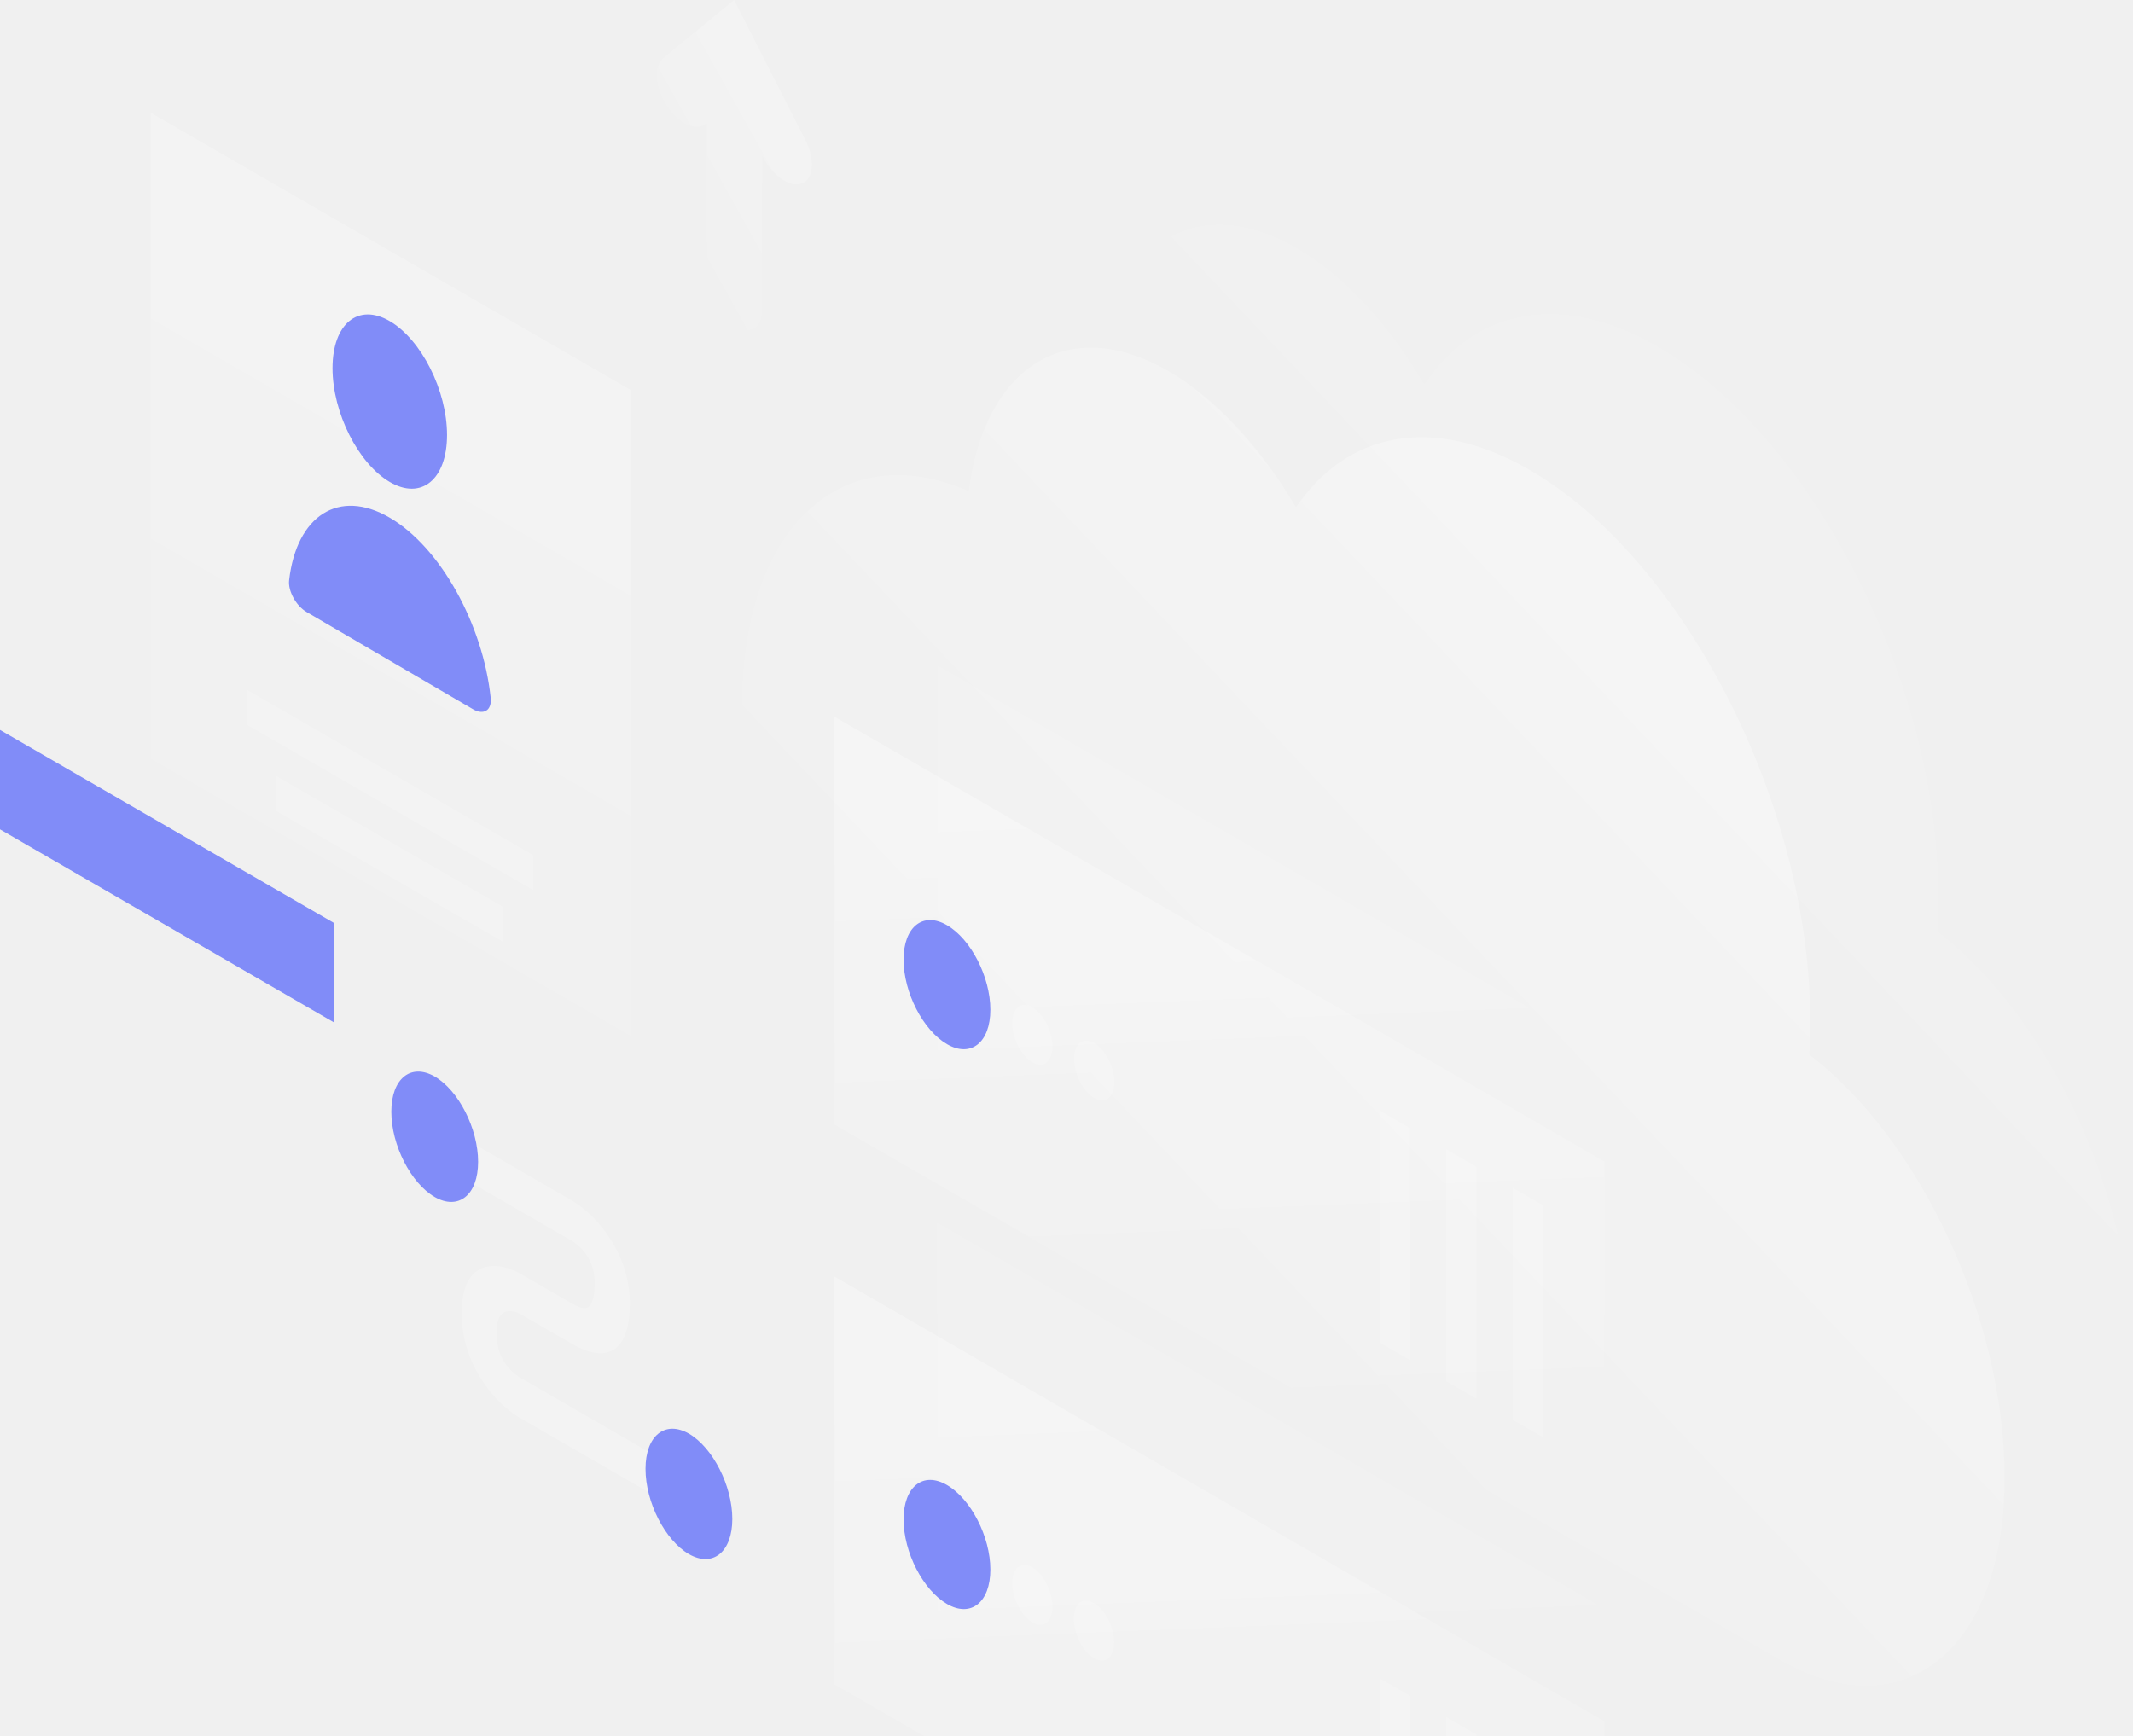
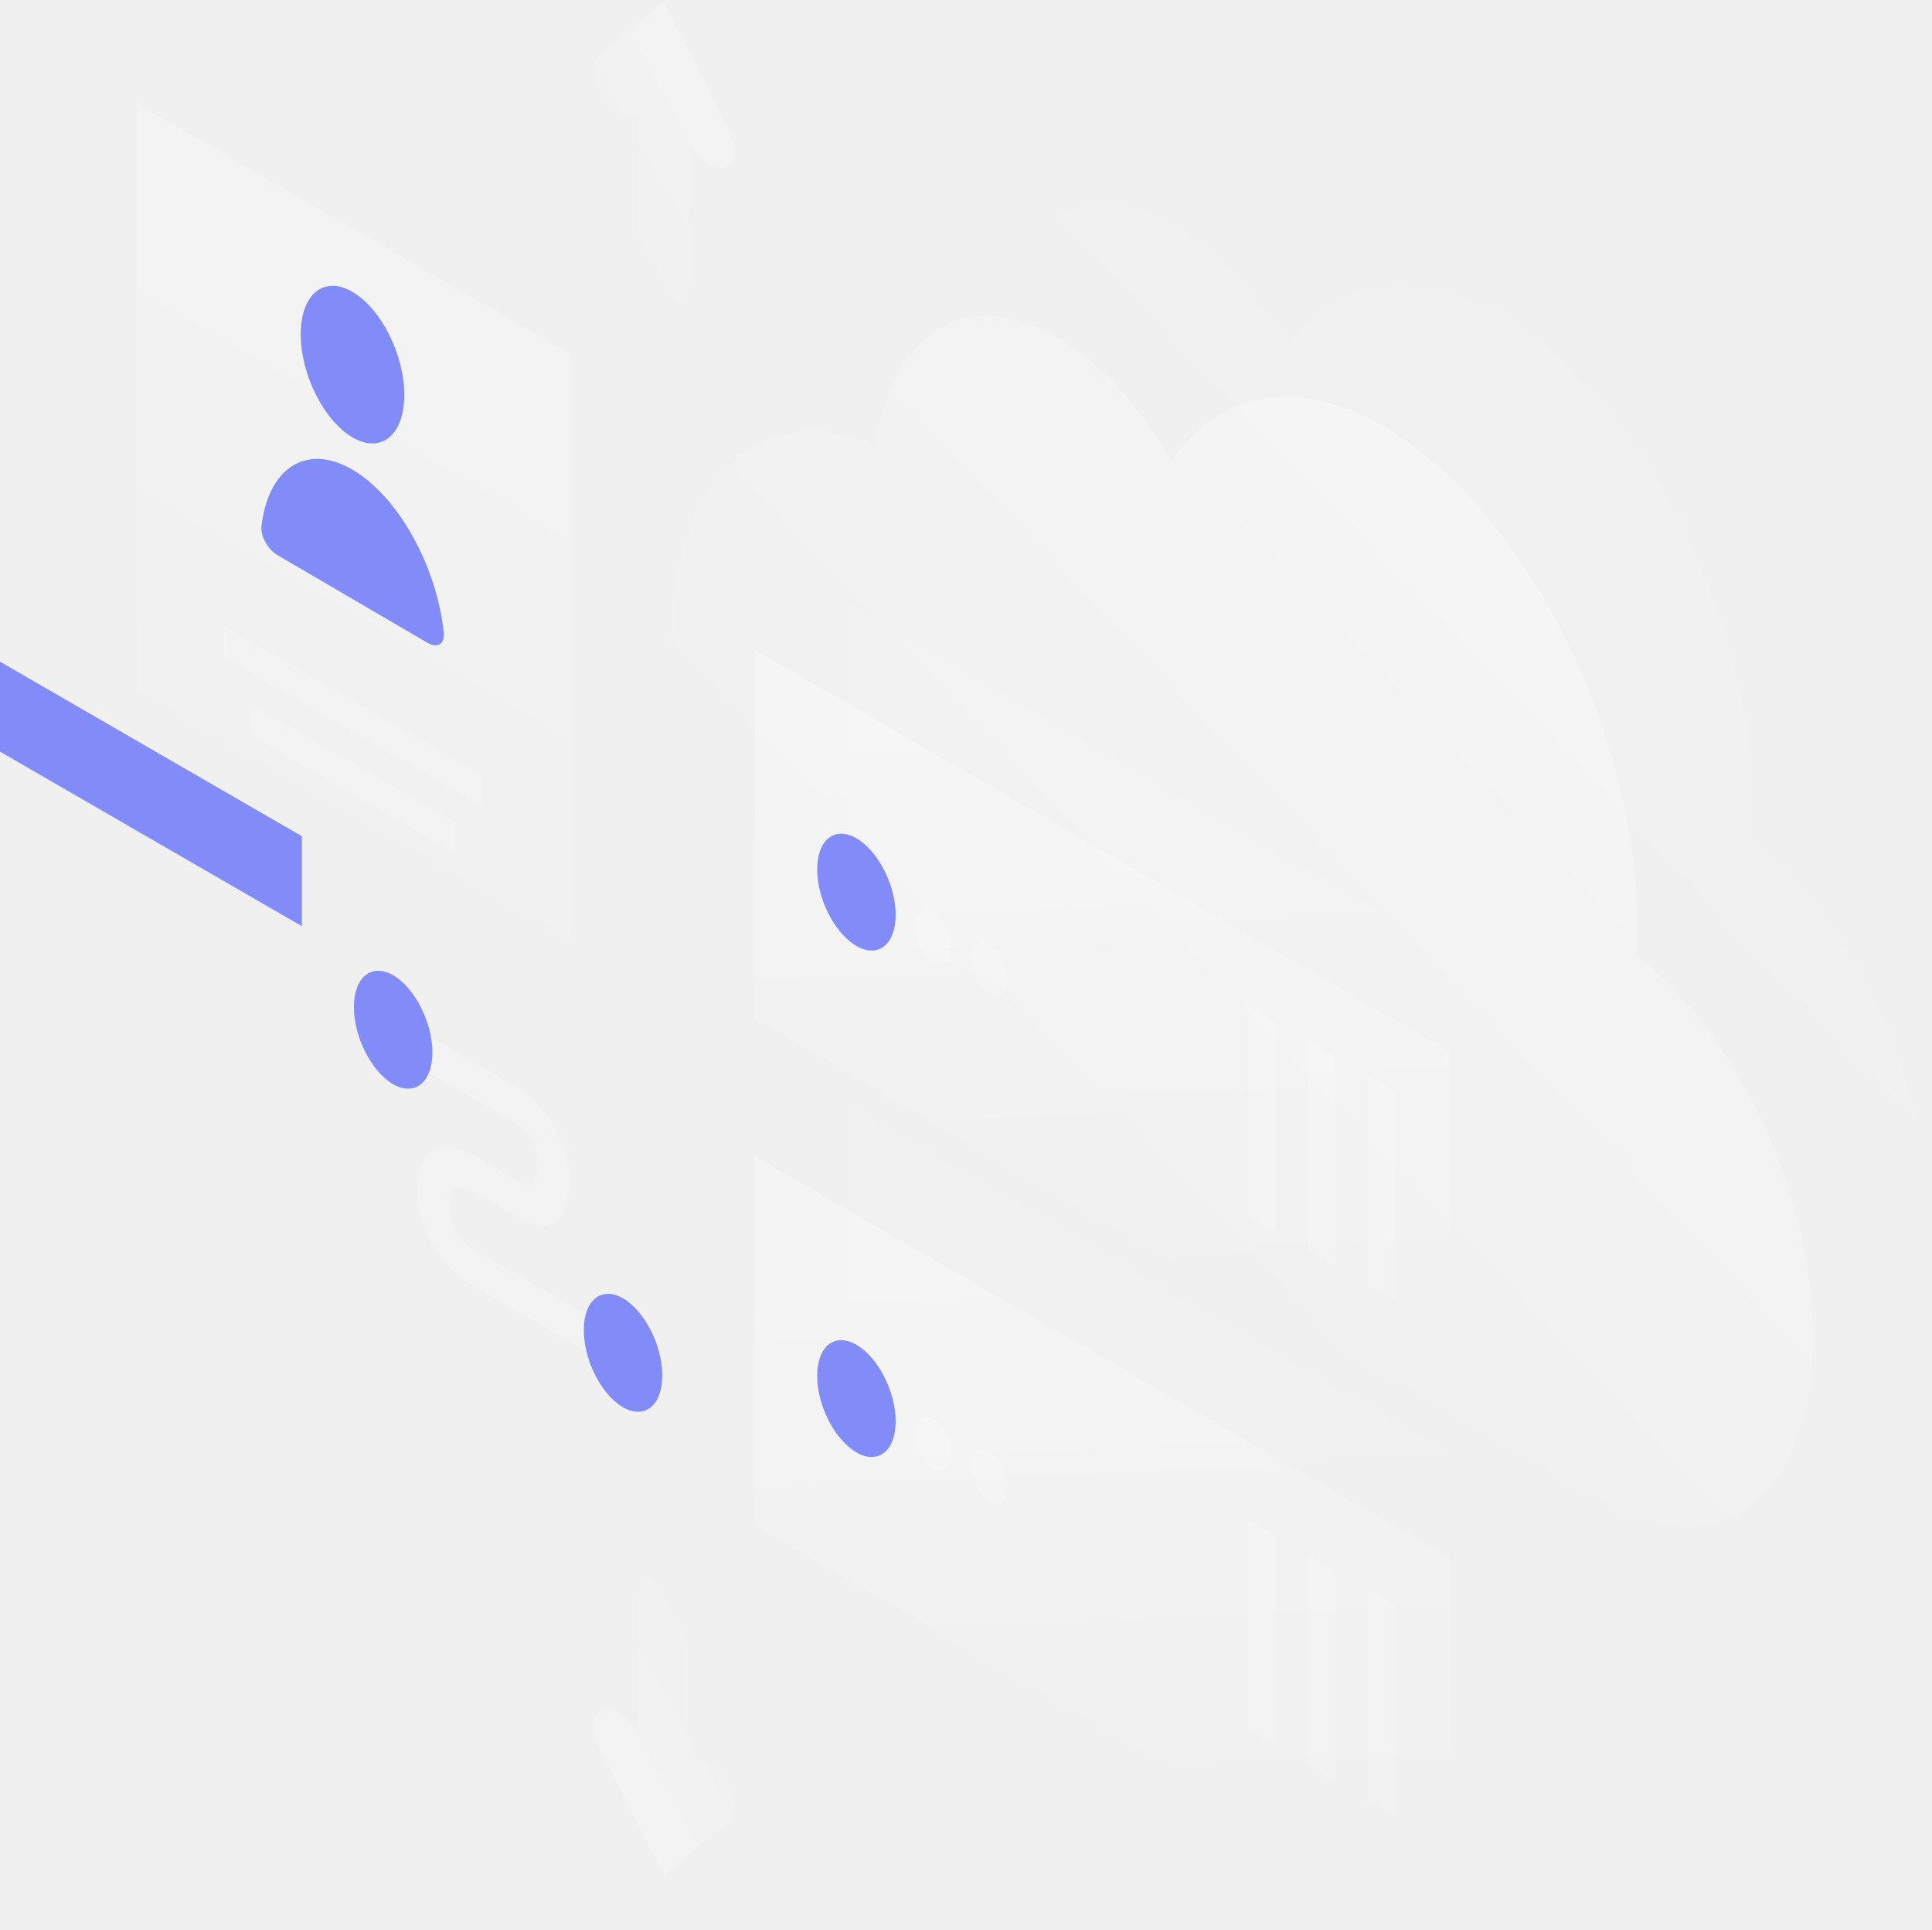
- <svg xmlns="http://www.w3.org/2000/svg" width="344" height="280" viewBox="0 0 344 280" fill="none">
-   <g clip-path="url(#clip0_2_2009)">
-     <path opacity="0.07" d="M312.652 144.756C312.652 146.621 312.611 148.486 312.486 150.226C330.293 163.778 344 192.828 344 218.398C344 246.247 327.726 259.383 307.641 247.78C307.6 247.738 307.558 247.738 307.517 247.697L181.338 174.884C181.297 174.842 181.255 174.842 181.172 174.801C158.603 161.747 140.3 125.817 140.3 94.528C140.3 65.229 156.367 50.352 176.949 59.344C179.475 39.245 192.933 30.584 209.166 39.991C216.952 44.508 224.116 52.424 229.706 61.956C237.822 49.896 251.654 46.829 267.307 55.863C292.361 70.285 312.652 110.11 312.652 144.756Z" fill="url(#paint0_linear_2_2009)" />
-     <path opacity="0.4" d="M291.947 164.648C291.947 166.513 291.905 168.378 291.781 170.118C309.588 183.67 323.295 212.72 323.295 238.29C323.295 266.139 307.02 279.276 286.936 267.672C286.895 267.631 286.853 267.631 286.812 267.589L160.633 194.776C160.592 194.735 160.55 194.735 160.467 194.693C137.898 181.639 119.595 145.709 119.595 114.42C119.595 85.121 135.662 70.244 156.244 79.237C158.769 59.137 172.228 50.476 188.461 59.883C196.247 64.401 203.41 72.316 209.001 81.847C217.117 69.788 230.949 66.721 246.602 75.756C271.656 90.177 291.947 130.003 291.947 164.648Z" fill="url(#paint1_linear_2_2009)" />
-     <path opacity="0.2" d="M92.18 200.122L72.966 189.016V182.509L92.18 193.616C93.755 194.528 96.032 196.351 97.978 199.169C100.09 202.194 101.581 206.007 101.581 210.151C101.581 214.71 100.422 217.32 98.185 218.066C96.115 218.771 93.672 217.569 92.139 216.699L84.23 212.14L84.188 212.099C83.526 211.684 82.449 211.312 81.579 211.56C80.876 211.767 80.088 212.472 80.088 214.999C80.088 217.528 80.876 219.102 81.538 220.014C82.367 221.174 83.443 222.003 84.105 222.335L84.188 222.376L108.331 236.342V242.849L84.313 228.965C82.656 228.095 80.296 226.272 78.225 223.371C75.989 220.221 74.416 216.201 74.457 211.726C74.457 207.292 75.989 205.012 78.225 204.39C80.296 203.811 82.656 204.639 84.313 205.675L92.139 210.193C93.257 210.855 94.127 211.146 94.665 210.938C95.08 210.814 95.908 210.193 95.908 206.877C95.908 204.764 95.204 203.354 94.583 202.401C93.837 201.324 92.802 200.495 92.18 200.122Z" fill="white" />
-     <path d="M77.108 187.399C77.108 192.745 73.96 195.274 70.109 193.077C66.257 190.839 63.111 184.706 63.111 179.318C63.111 173.972 66.257 171.444 70.109 173.641C73.96 175.878 77.108 182.053 77.108 187.399Z" fill="url(#paint2_linear_2_2009)" />
-     <path d="M118.104 245.004C118.104 250.35 114.957 252.877 111.106 250.681C107.254 248.443 104.107 242.31 104.107 236.922C104.107 231.576 107.254 229.048 111.106 231.245C114.957 233.483 118.104 239.658 118.104 245.004Z" fill="url(#paint3_linear_2_2009)" />
-     <path opacity="0.07" d="M151.191 107.334L275.382 179.069V244.838L151.149 173.102L151.191 107.334Z" fill="url(#paint4_linear_2_2009)" />
-     <path opacity="0.3" d="M134.585 115.622L258.776 187.358V253.126L134.585 181.39V115.622Z" fill="url(#paint5_linear_2_2009)" />
-     <path d="M145.724 154.785C145.724 160.089 148.871 166.182 152.723 168.419C156.574 170.657 159.721 168.171 159.721 162.866C159.721 157.562 156.574 151.47 152.723 149.232C148.871 146.994 145.724 149.48 145.724 154.785Z" fill="url(#paint6_linear_2_2009)" />
-     <path opacity="0.15" d="M163.242 165.021C163.242 167.466 164.691 170.326 166.514 171.362C168.294 172.398 169.744 171.238 169.744 168.792C169.744 166.347 168.294 163.488 166.472 162.452C164.691 161.416 163.242 162.576 163.242 165.021Z" fill="white" />
-     <path opacity="0.15" d="M173.222 170.781C173.222 173.226 174.671 176.086 176.493 177.122C178.274 178.158 179.724 176.997 179.724 174.552C179.724 172.108 178.274 169.248 176.452 168.212C174.671 167.176 173.222 168.336 173.222 170.781Z" fill="white" />
-     <path opacity="0.15" d="M227.428 181.97V219.392L222.542 216.575V179.152L227.428 181.97Z" fill="white" />
-     <path opacity="0.15" d="M238.112 188.187V225.608L233.226 222.791V185.368L238.112 188.187Z" fill="white" />
-     <path opacity="0.15" d="M248.837 194.403V231.825L243.951 229.007V191.585L248.837 194.403Z" fill="white" />
-     <path opacity="0.07" d="M151.149 197.221L275.341 268.956V334.725L151.149 262.989V197.221Z" fill="url(#paint7_linear_2_2009)" />
-     <path opacity="0.3" d="M134.585 205.924L258.776 277.66V343.428L134.585 271.692V205.924Z" fill="url(#paint8_linear_2_2009)" />
-     <path d="M145.724 245.086C145.724 250.391 148.871 256.483 152.723 258.721C156.574 260.959 159.721 258.472 159.721 253.167C159.721 247.863 156.574 241.771 152.723 239.533C148.871 237.295 145.724 239.782 145.724 245.086Z" fill="url(#paint9_linear_2_2009)" />
-     <path opacity="0.15" d="M163.242 255.364C163.242 257.809 164.691 260.668 166.514 261.704C168.294 262.74 169.744 261.58 169.744 259.135C169.744 256.69 168.294 253.831 166.472 252.795C164.691 251.759 163.242 252.877 163.242 255.364Z" fill="white" />
-     <path opacity="0.15" d="M173.18 261.124C173.18 263.569 174.63 266.429 176.452 267.465C178.233 268.501 179.682 267.341 179.682 264.895C179.682 262.45 178.233 259.591 176.411 258.555C174.63 257.477 173.18 258.638 173.18 261.124Z" fill="white" />
-     <path opacity="0.15" d="M227.428 273.557V310.979L222.542 308.16V270.739L227.428 273.557Z" fill="white" />
-     <path opacity="0.15" d="M238.112 279.773V317.195L233.226 314.377V276.955L238.112 279.773Z" fill="white" />
-     <path opacity="0.3" d="M24.308 18.193L101.705 62.908V206.421L24.308 161.664V18.193Z" fill="url(#paint10_linear_2_2009)" />
-     <path d="M72.096 70.16C72.096 77.33 67.955 80.728 62.862 77.745C57.768 74.761 53.627 66.555 53.627 59.386C53.627 52.217 57.768 48.818 62.862 51.802C67.955 54.786 72.096 62.992 72.096 70.16Z" fill="url(#paint11_linear_2_2009)" />
-     <path d="M62.862 83.505C54.621 78.698 47.829 83.215 46.628 93.575C46.421 95.357 47.788 97.761 49.444 98.714L76.32 114.421C77.976 115.374 79.343 114.628 79.136 112.556C77.893 100.745 71.061 88.312 62.862 83.505Z" fill="url(#paint12_linear_2_2009)" />
-     <path opacity="0.15" d="M39.837 111.271L85.969 137.918V143.554L39.837 116.907V111.271Z" fill="white" />
-     <path opacity="0.15" d="M44.517 125.154L81.083 146.248V151.884L44.517 130.79V125.154Z" fill="white" />
-     <path d="M53.834 148.859L0 117.736V133.774L53.834 164.897V148.859Z" fill="url(#paint13_linear_2_2009)" />
-     <path opacity="0.2" d="M118.394 0L129.906 22.627C131.48 25.735 131.231 28.843 129.326 29.589C127.421 30.335 124.606 28.388 123.032 25.279L122.908 24.989V50.103C122.908 52.963 120.92 54.123 118.436 52.714C115.951 51.263 113.963 47.824 113.963 44.964V19.851L113.839 19.975C112.265 21.26 109.408 19.933 107.544 16.991C105.639 14.049 105.391 10.65 106.965 9.366L118.394 0Z" fill="url(#paint14_linear_2_2009)" />
-     <path opacity="0.2" d="M118.394 334.103L106.882 311.476C105.308 308.368 105.556 305.26 107.461 304.514C109.366 303.768 112.182 305.715 113.756 308.824L113.88 309.113V284C113.88 281.141 115.868 279.98 118.353 281.389C120.837 282.84 122.825 286.28 122.825 289.139V314.252L122.949 314.128C124.523 312.844 127.38 314.17 129.244 317.112C131.149 320.054 131.397 323.453 129.824 324.737L118.394 334.103Z" fill="url(#paint15_linear_2_2009)" />
+ <svg xmlns="http://www.w3.org/2000/svg" width="626" height="625" viewBox="0 0 626 625" fill="none">
+   <g clip-path="url(#clip0_2_1714)">
+     <path opacity="0.07" d="M568.081 263.448C568.081 266.836 568.006 270.225 567.781 273.387C600.135 298.01 625.04 350.795 625.04 397.253C625.04 447.855 595.47 471.724 558.977 450.641C558.902 450.565 558.826 450.565 558.751 450.49L329.488 318.191C329.412 318.115 329.337 318.115 329.186 318.04C288.179 294.321 254.922 229.037 254.922 172.186C254.922 118.949 284.116 91.918 321.512 108.257C326.101 71.738 350.555 56 380.05 73.093C394.196 81.301 407.213 95.683 417.371 113.002C432.118 91.089 457.25 85.517 485.69 101.932C531.212 128.137 568.081 200.498 568.081 263.448Z" fill="url(#paint0_linear_2_1714)" />
+     <path opacity="0.4" d="M530.46 299.591C530.46 302.979 530.385 306.369 530.16 309.53C562.514 334.154 587.419 386.938 587.419 433.398C587.419 483.998 557.849 507.868 521.356 486.784C521.281 486.709 521.205 486.709 521.13 486.633L291.867 354.334C291.792 354.259 291.716 354.259 291.565 354.183C250.558 330.464 217.301 265.18 217.301 208.329C217.301 155.094 246.496 128.061 283.891 144.401C288.48 107.881 312.934 92.144 342.429 109.237C356.575 117.445 369.592 131.826 379.75 149.145C394.497 127.233 419.629 121.661 448.07 138.076C493.592 164.28 530.46 236.642 530.46 299.591Z" fill="url(#paint1_linear_2_1714)" />
+     <path opacity="0.2" d="M167.49 364.047L132.578 343.867V332.045L167.49 352.226C170.35 353.882 174.488 357.195 178.024 362.316C181.862 367.812 184.57 374.74 184.57 382.269C184.57 390.553 182.464 395.296 178.401 396.651C174.638 397.932 170.199 395.747 167.415 394.167L153.043 385.884L152.968 385.808C151.764 385.055 149.808 384.378 148.228 384.83C146.949 385.206 145.519 386.486 145.519 391.079C145.519 395.673 146.949 398.534 148.153 400.19C149.658 402.298 151.614 403.804 152.818 404.408L152.968 404.482L196.835 429.858V441.68L153.194 416.455C150.184 414.874 145.895 411.561 142.134 406.29C138.07 400.567 135.211 393.263 135.286 385.131C135.286 377.074 138.07 372.932 142.134 371.803C145.895 370.749 150.184 372.255 153.194 374.137L167.415 382.345C169.446 383.549 171.027 384.077 172.005 383.7C172.757 383.474 174.262 382.345 174.262 376.321C174.262 372.481 172.983 369.92 171.855 368.189C170.5 366.231 168.619 364.725 167.49 364.047Z" fill="white" />
+     <path d="M140.103 340.93C140.103 350.644 134.384 355.237 127.386 351.246C120.388 347.181 114.67 336.036 114.67 326.247C114.67 316.534 120.388 311.94 127.386 315.932C134.384 319.997 140.103 331.217 140.103 340.93Z" fill="url(#paint2_linear_2_1714)" />
+     <path d="M214.593 445.596C214.593 455.309 208.874 459.902 201.876 455.912C194.878 451.845 189.16 440.702 189.16 430.912C189.16 421.198 194.878 416.606 201.876 420.596C208.874 424.663 214.593 435.882 214.593 445.596Z" fill="url(#paint3_linear_2_1714)" />
+     <path opacity="0.07" d="M274.711 195.453L500.363 325.795V445.294L274.635 314.952L274.711 195.453Z" fill="url(#paint4_linear_2_1714)" />
+     <path opacity="0.3" d="M244.538 210.513L470.19 340.855V460.354L244.538 330.012V210.513Z" fill="url(#paint5_linear_2_1714)" />
+     <path d="M264.778 281.671C264.778 291.309 270.496 302.378 277.494 306.444C284.491 310.51 290.21 305.992 290.21 296.354C290.21 286.716 284.491 275.647 277.494 271.581C270.496 267.514 264.778 272.032 264.778 281.671Z" fill="url(#paint6_linear_2_1714)" />
+     <path opacity="0.15" d="M296.607 300.269C296.607 304.712 299.24 309.908 302.552 311.79C305.787 313.673 308.42 311.565 308.42 307.122C308.42 302.679 305.787 297.483 302.476 295.601C299.24 293.718 296.607 295.826 296.607 300.269Z" fill="white" />
+     <path opacity="0.15" d="M314.74 310.736C314.74 315.178 317.374 320.373 320.684 322.256C323.919 324.138 326.554 322.03 326.554 317.587C326.554 313.145 323.919 307.95 320.609 306.067C317.374 304.185 314.74 306.293 314.74 310.736Z" fill="white" />
+     <path opacity="0.15" d="M413.232 331.066V399.061L404.353 393.941V325.946L413.232 331.066Z" fill="white" />
+     <path opacity="0.15" d="M432.644 342.361V410.355L423.766 405.235V337.24L432.644 342.361Z" fill="white" />
+     <path opacity="0.15" d="M452.132 353.656V421.651L443.253 416.53V348.536L452.132 353.656Z" fill="white" />
+     <path opacity="0.07" d="M274.635 358.775L500.288 489.118V608.617L274.635 478.275V358.775Z" fill="url(#paint7_linear_2_1714)" />
+     <path opacity="0.3" d="M244.538 374.589L470.19 504.931V624.43L244.538 494.088V374.589Z" fill="url(#paint8_linear_2_1714)" />
+     <path d="M264.778 445.746C264.778 455.384 270.496 466.453 277.494 470.519C284.491 474.586 290.21 470.067 290.21 460.429C290.21 450.791 284.491 439.722 277.494 435.657C270.496 431.59 264.778 436.108 264.778 445.746Z" fill="url(#paint9_linear_2_1714)" />
+     <path opacity="0.15" d="M296.607 464.421C296.607 468.863 299.24 474.058 302.552 475.941C305.787 477.823 308.42 475.715 308.42 471.272C308.42 466.829 305.787 461.635 302.476 459.752C299.24 457.87 296.607 459.902 296.607 464.421Z" fill="white" />
+     <path opacity="0.15" d="M314.664 474.886C314.664 479.329 317.299 484.525 320.609 486.407C323.845 488.29 326.478 486.182 326.478 481.739C326.478 477.296 323.845 472.101 320.534 470.218C317.299 468.26 314.664 470.368 314.664 474.886Z" fill="white" />
+     <path opacity="0.15" d="M413.232 497.476V565.471L404.353 560.35V492.356L413.232 497.476Z" fill="white" />
+     <path opacity="0.15" d="M432.644 508.772V576.766L423.766 571.646V503.651L432.644 508.772Z" fill="white" />
+     <path opacity="0.15" d="M452.132 520.066V588.06L443.253 582.94V514.946L452.132 520.066Z" fill="white" />
+     <path opacity="0.3" d="M44.167 33.486L184.796 114.733V375.492L44.167 294.17V33.486Z" fill="url(#paint10_linear_2_1714)" />
+     <path d="M130.997 127.91C130.997 140.937 123.473 147.112 114.218 141.69C104.963 136.268 97.439 121.359 97.439 108.333C97.439 95.306 104.963 89.132 114.218 94.553C123.473 99.975 130.997 114.884 130.997 127.91Z" fill="url(#paint11_linear_2_1714)" />
+     <path d="M114.218 152.156C99.245 143.423 86.905 151.629 84.723 170.454C84.347 173.692 86.829 178.06 89.839 179.791L138.672 208.33C141.681 210.062 144.165 208.706 143.788 204.941C141.53 183.481 129.116 160.891 114.218 152.156Z" fill="url(#paint12_linear_2_1714)" />
+     <path opacity="0.15" d="M72.384 202.607L156.204 251.024V261.264L72.384 212.848V202.607Z" fill="white" />
+     <path opacity="0.15" d="M80.886 227.832L147.325 266.159V276.399L80.886 238.072V227.832Z" fill="white" />
+     <path d="M97.815 270.903L0 214.354V243.495L97.815 300.044V270.903Z" fill="url(#paint13_linear_2_1714)" />
+     <path opacity="0.2" d="M215.119 0.43L236.036 41.543C238.895 47.19 238.444 52.838 234.983 54.193C231.522 55.549 226.406 52.01 223.546 46.362L223.32 45.835V91.466C223.32 96.662 219.709 98.77 215.195 96.21C210.68 93.574 207.068 87.325 207.068 82.129V36.498L206.842 36.724C203.984 39.058 198.792 36.649 195.406 31.302C191.944 25.956 191.493 19.782 194.352 17.448L215.119 0.43Z" fill="url(#paint14_linear_2_1714)" />
+     <path opacity="0.2" d="M215.119 607.487L194.202 566.374C191.342 560.727 191.794 555.08 195.255 553.725C198.716 552.369 203.833 555.908 206.692 561.556L206.917 562.082V516.451C206.917 511.256 210.529 509.147 215.044 511.708C219.559 514.343 223.17 520.593 223.17 525.788V571.419L223.396 571.193C226.255 568.86 231.447 571.269 234.833 576.615C238.294 581.962 238.746 588.136 235.887 590.47L215.119 607.487Z" fill="url(#paint15_linear_2_1714)" />
  </g>
  <defs>
-     <linearGradient id="paint0_linear_2_2009" x1="336.592" y1="65.616" x2="208.365" y2="187.152" gradientUnits="userSpaceOnUse">
+     <linearGradient id="paint0_linear_2_1714" x1="611.58" y1="119.654" x2="378.594" y2="340.481" gradientUnits="userSpaceOnUse">
      <stop stop-color="white" />
      <stop offset="1" stop-color="white" stop-opacity="0" />
    </linearGradient>
-     <linearGradient id="paint1_linear_2_2009" x1="315.882" y1="85.509" x2="187.656" y2="207.045" gradientUnits="userSpaceOnUse">
+     <linearGradient id="paint1_linear_2_1714" x1="573.951" y1="155.798" x2="340.966" y2="376.625" gradientUnits="userSpaceOnUse">
      <stop stop-color="white" />
      <stop offset="1" stop-color="white" stop-opacity="0" />
    </linearGradient>
-     <linearGradient id="paint2_linear_2_2009" x1="77.108" y1="183.485" x2="63.111" y2="183.485" gradientUnits="userSpaceOnUse">
+     <linearGradient id="paint2_linear_2_1714" x1="140.103" y1="333.819" x2="114.67" y2="333.819" gradientUnits="userSpaceOnUse">
      <stop stop-color="#818CF8" />
      <stop offset="1" stop-color="#818CF8" />
    </linearGradient>
-     <linearGradient id="paint3_linear_2_2009" x1="118.104" y1="241.09" x2="104.107" y2="241.09" gradientUnits="userSpaceOnUse">
+     <linearGradient id="paint3_linear_2_1714" x1="214.593" y1="438.484" x2="189.16" y2="438.484" gradientUnits="userSpaceOnUse">
      <stop stop-color="#818CF8" />
      <stop offset="1" stop-color="#818CF8" />
    </linearGradient>
-     <linearGradient id="paint4_linear_2_2009" x1="210.727" y1="112.593" x2="215.361" y2="228.928" gradientUnits="userSpaceOnUse">
+     <linearGradient id="paint4_linear_2_1714" x1="382.886" y1="205.009" x2="391.306" y2="416.386" gradientUnits="userSpaceOnUse">
      <stop stop-color="white" />
      <stop offset="1" stop-color="white" stop-opacity="0" />
    </linearGradient>
-     <linearGradient id="paint5_linear_2_2009" x1="194.162" y1="120.881" x2="198.796" y2="237.216" gradientUnits="userSpaceOnUse">
+     <linearGradient id="paint5_linear_2_1714" x1="352.788" y1="220.069" x2="361.208" y2="431.446" gradientUnits="userSpaceOnUse">
      <stop stop-color="white" />
      <stop offset="1" stop-color="white" stop-opacity="0" />
    </linearGradient>
-     <linearGradient id="paint6_linear_2_2009" x1="159.721" y1="158.951" x2="145.724" y2="158.951" gradientUnits="userSpaceOnUse">
+     <linearGradient id="paint6_linear_2_1714" x1="290.21" y1="289.24" x2="264.778" y2="289.24" gradientUnits="userSpaceOnUse">
      <stop stop-color="#818CF8" />
      <stop offset="1" stop-color="#818CF8" />
    </linearGradient>
-     <linearGradient id="paint7_linear_2_2009" x1="210.718" y1="202.494" x2="215.352" y2="318.828" gradientUnits="userSpaceOnUse">
+     <linearGradient id="paint7_linear_2_1714" x1="382.87" y1="368.357" x2="391.29" y2="579.734" gradientUnits="userSpaceOnUse">
      <stop stop-color="white" />
      <stop offset="1" stop-color="white" stop-opacity="0" />
    </linearGradient>
-     <linearGradient id="paint8_linear_2_2009" x1="194.153" y1="211.197" x2="198.787" y2="327.531" gradientUnits="userSpaceOnUse">
+     <linearGradient id="paint8_linear_2_1714" x1="352.772" y1="384.17" x2="361.192" y2="595.546" gradientUnits="userSpaceOnUse">
      <stop stop-color="white" />
      <stop offset="1" stop-color="white" stop-opacity="0" />
    </linearGradient>
-     <linearGradient id="paint9_linear_2_2009" x1="159.721" y1="249.252" x2="145.724" y2="249.252" gradientUnits="userSpaceOnUse">
+     <linearGradient id="paint9_linear_2_1714" x1="290.21" y1="453.316" x2="264.778" y2="453.316" gradientUnits="userSpaceOnUse">
      <stop stop-color="#818CF8" />
      <stop offset="1" stop-color="#818CF8" />
    </linearGradient>
-     <linearGradient id="paint10_linear_2_2009" x1="110" y1="30.806" x2="41.218" y2="149.882" gradientUnits="userSpaceOnUse">
+     <linearGradient id="paint10_linear_2_1714" x1="199.867" y1="56.404" x2="74.892" y2="272.761" gradientUnits="userSpaceOnUse">
      <stop stop-color="white" />
      <stop offset="1" stop-color="white" stop-opacity="0" />
    </linearGradient>
-     <linearGradient id="paint11_linear_2_2009" x1="72.096" y1="64.943" x2="53.627" y2="64.943" gradientUnits="userSpaceOnUse">
+     <linearGradient id="paint11_linear_2_1714" x1="130.997" y1="118.429" x2="97.439" y2="118.429" gradientUnits="userSpaceOnUse">
      <stop stop-color="#818CF8" />
      <stop offset="1" stop-color="#818CF8" />
    </linearGradient>
-     <linearGradient id="paint12_linear_2_2009" x1="79.157" y1="98.406" x2="46.608" y2="98.406" gradientUnits="userSpaceOnUse">
+     <linearGradient id="paint12_linear_2_1714" x1="143.826" y1="179.232" x2="84.685" y2="179.232" gradientUnits="userSpaceOnUse">
      <stop stop-color="#818CF8" />
      <stop offset="1" stop-color="#818CF8" />
    </linearGradient>
-     <linearGradient id="paint13_linear_2_2009" x1="53.834" y1="141.6" x2="0" y2="141.6" gradientUnits="userSpaceOnUse">
+     <linearGradient id="paint13_linear_2_1714" x1="97.815" y1="257.714" x2="0" y2="257.714" gradientUnits="userSpaceOnUse">
      <stop stop-color="#818CF8" />
      <stop offset="1" stop-color="#818CF8" />
    </linearGradient>
-     <linearGradient id="paint14_linear_2_2009" x1="126.586" y1="22.824" x2="105.575" y2="34.528" gradientUnits="userSpaceOnUse">
+     <linearGradient id="paint14_linear_2_1714" x1="230.004" y1="41.901" x2="191.827" y2="63.167" gradientUnits="userSpaceOnUse">
      <stop stop-color="white" />
      <stop offset="1" stop-color="white" stop-opacity="0" />
    </linearGradient>
-     <linearGradient id="paint15_linear_2_2009" x1="110.18" y1="311.294" x2="131.191" y2="299.59" gradientUnits="userSpaceOnUse">
+     <linearGradient id="paint15_linear_2_1714" x1="200.194" y1="566.044" x2="238.371" y2="544.778" gradientUnits="userSpaceOnUse">
      <stop stop-color="white" />
      <stop offset="1" stop-color="white" stop-opacity="0" />
    </linearGradient>
-     <clipPath id="clip0_2_2009">
-       <rect width="344" height="343.428" fill="white" />
+     <clipPath id="clip0_2_1714">
+       <rect width="625.04" height="624" fill="white" transform="translate(0 0.429932)" />
    </clipPath>
  </defs>
</svg>
